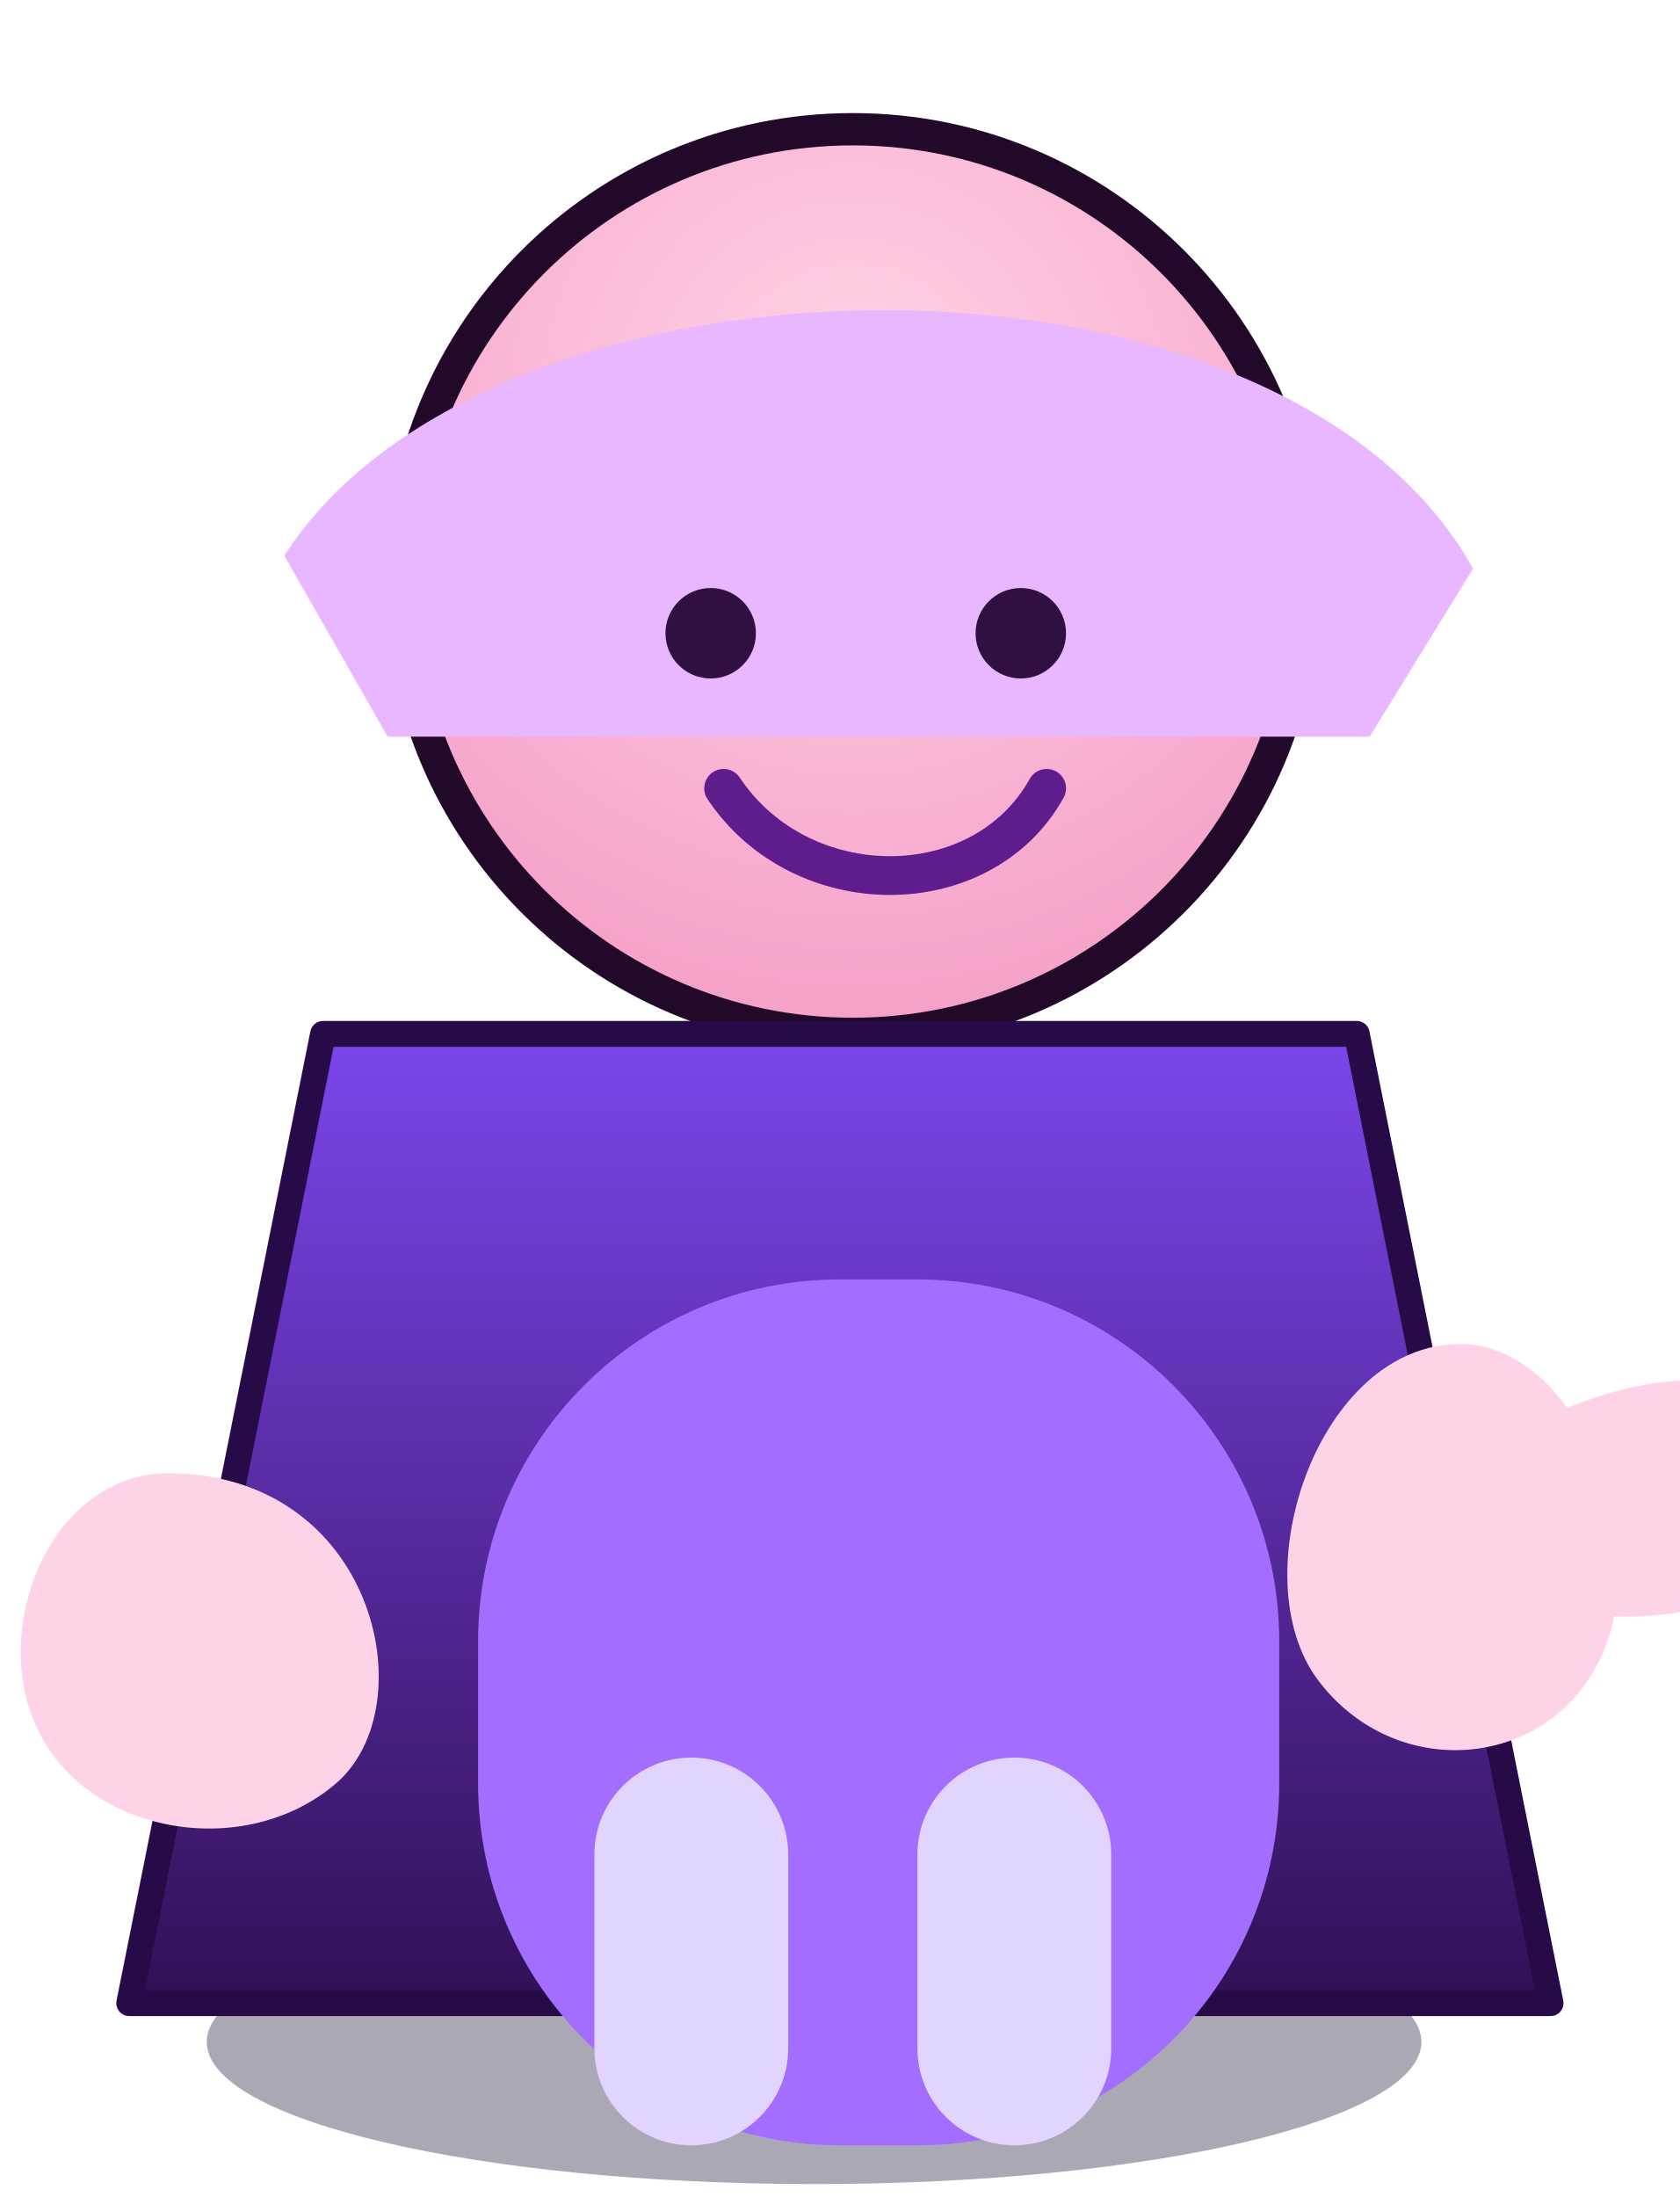
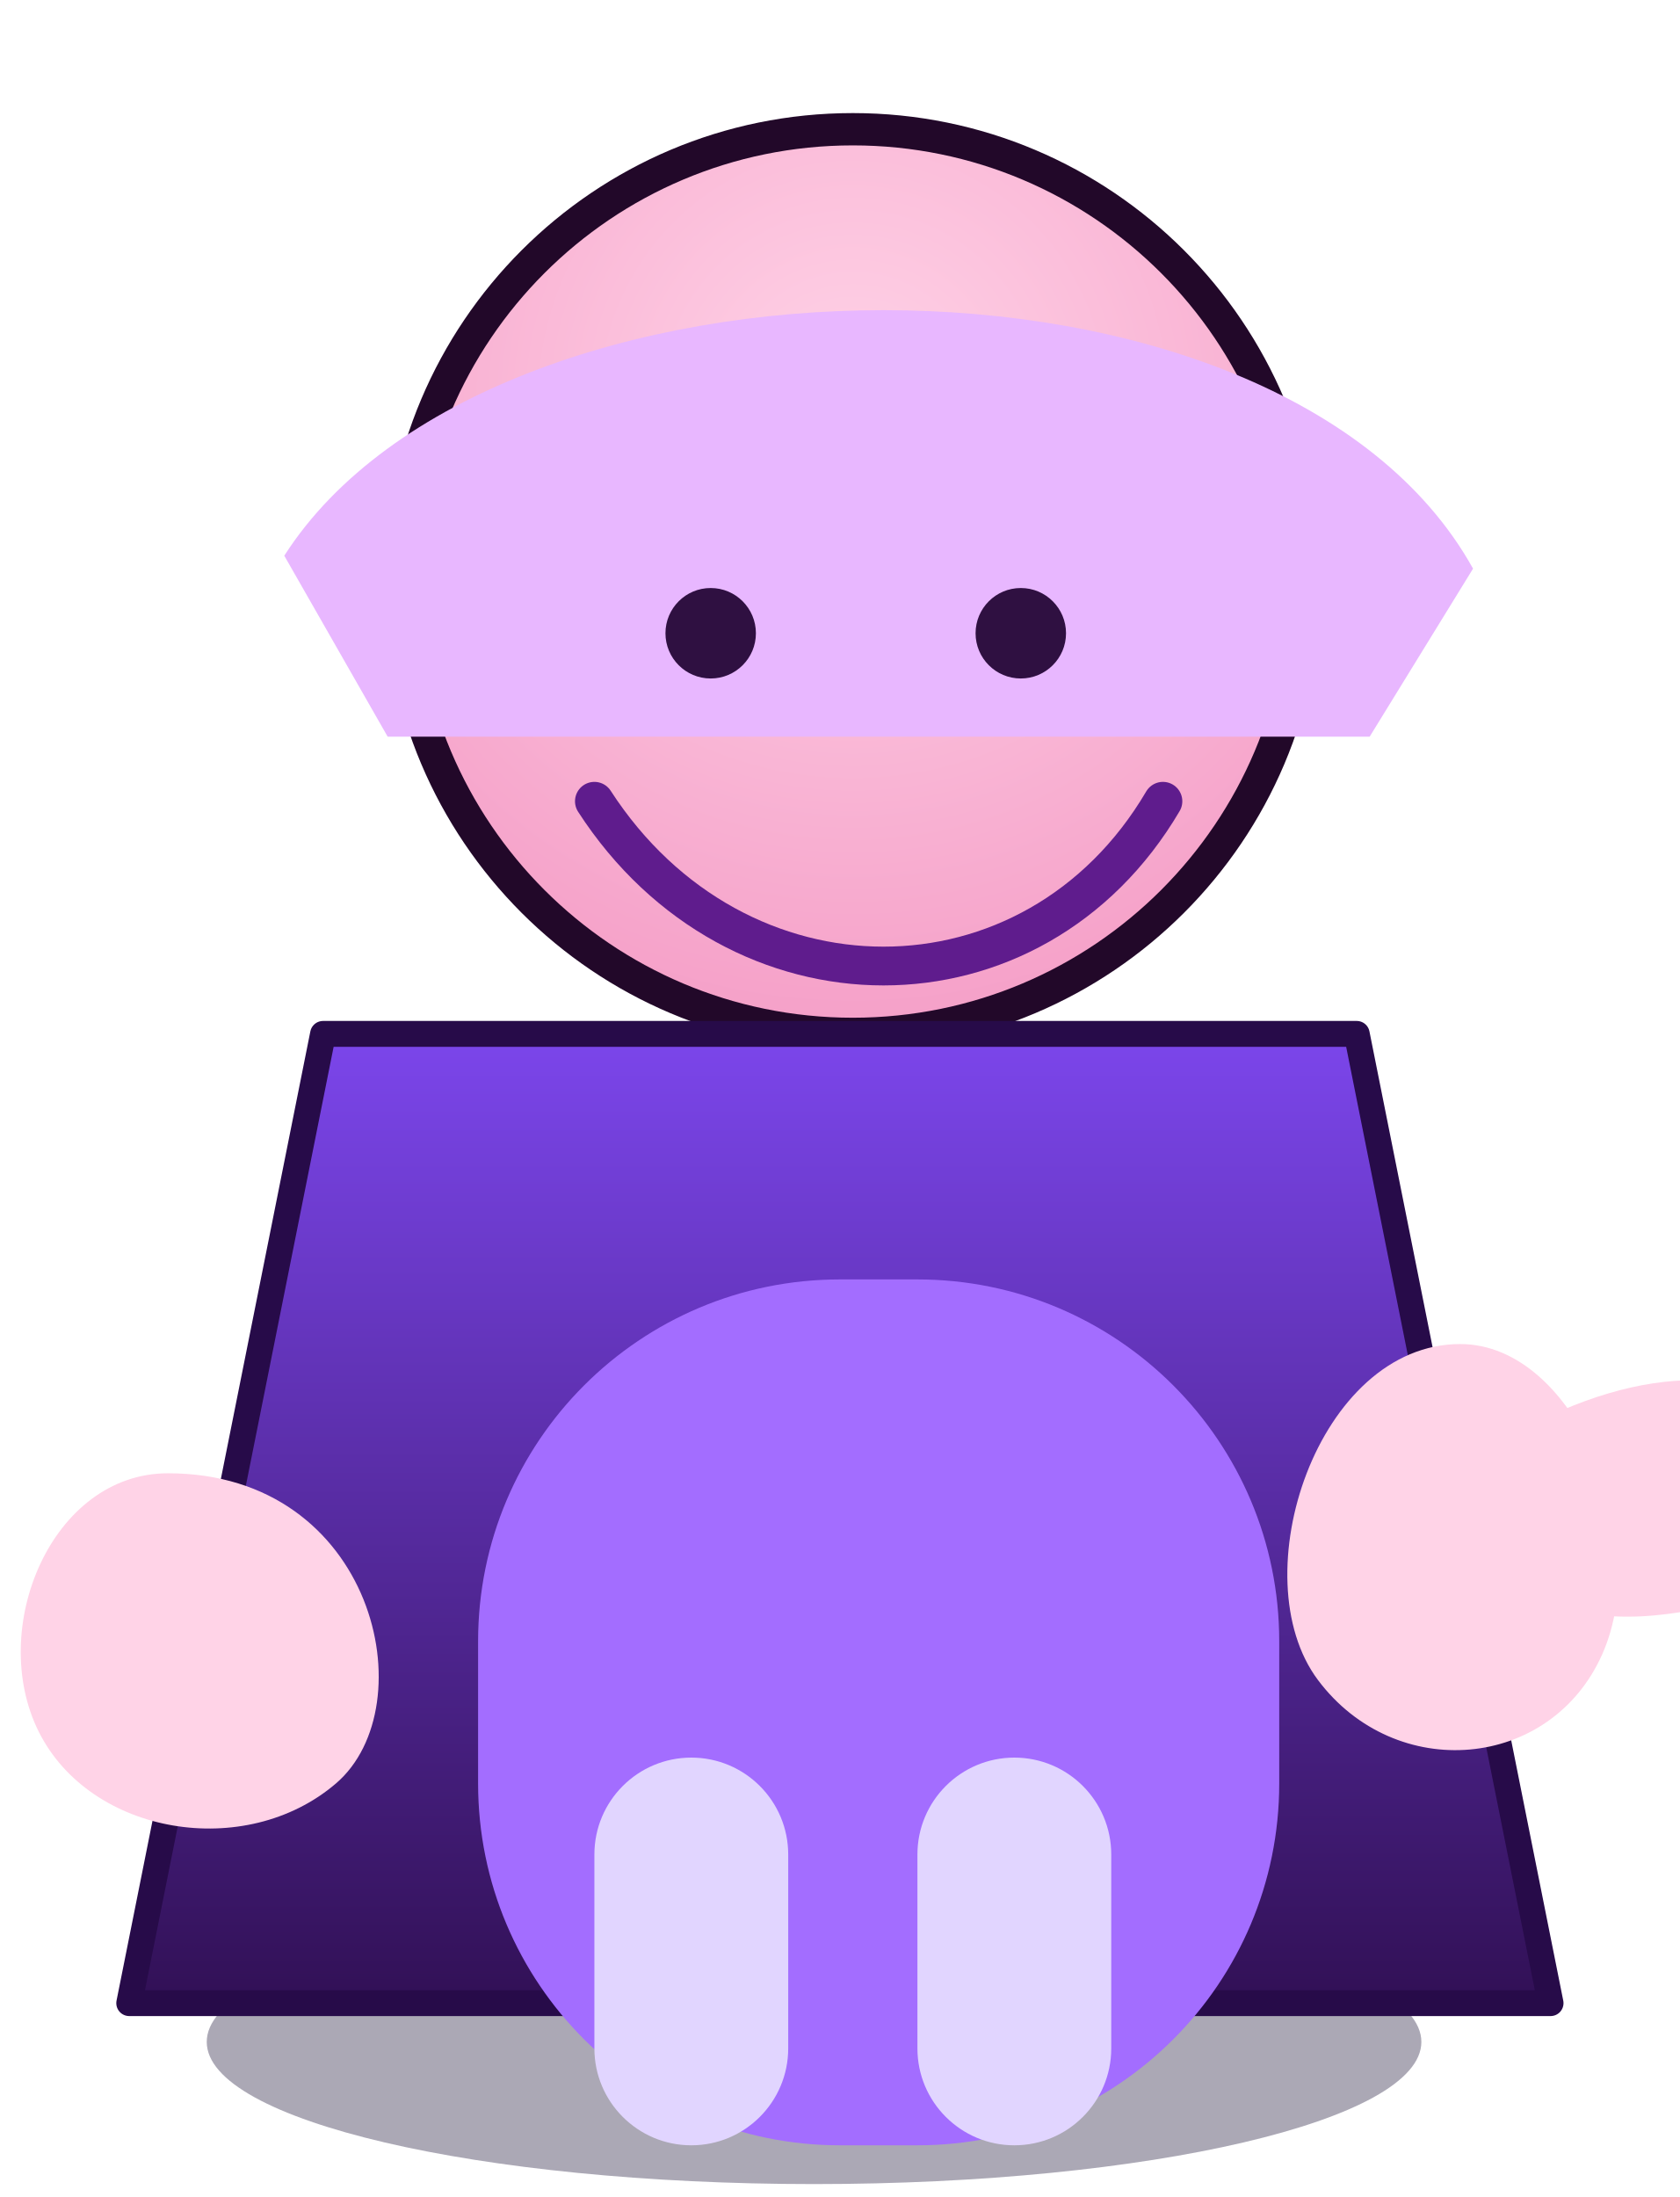
<svg xmlns="http://www.w3.org/2000/svg" width="260" height="340" viewBox="0 0 260 340">
  <defs>
    <linearGradient id="nova-t-suit" x1="0%" y1="0%" x2="0%" y2="100%">
      <stop offset="0%" stop-color="#7c46ec" />
      <stop offset="100%" stop-color="#311055" />
    </linearGradient>
    <radialGradient id="nova-t-skin" cx="50%" cy="30%" r="70%">
      <stop offset="0%" stop-color="#ffd3e7" />
      <stop offset="100%" stop-color="#f5a0c8" />
    </radialGradient>
  </defs>
  <rect width="260" height="340" fill="none" />
  <ellipse cx="126" cy="316" rx="94" ry="22" fill="#0d052c" opacity="0.35" />
  <circle cx="132" cy="90" r="70" fill="url(#nova-t-skin)" stroke="#220829" stroke-width="5" />
  <path d="M44 86c32-50 154-52 184 2l-16 26H60z" fill="#e8b7ff" />
  <circle cx="110" cy="98" r="7" fill="#2f1041" />
  <circle cx="158" cy="98" r="7" fill="#2f1041" />
-   <path d="M112 122c12 18 40 18 50 0" stroke="#5f1c8d" stroke-width="6" fill="none" stroke-linecap="round" />
+   <path d="M92 124c22 34 68 34 88 0" stroke="#5f1c8d" stroke-width="6" fill="none" stroke-linecap="round" />
  <path d="M50 160h160l30 150H20z" fill="url(#nova-t-suit)" stroke="#270b49" stroke-width="4" stroke-linejoin="round" />
  <rect x="74" y="198" width="124" height="134" rx="56" fill="#a36dff" />
  <path d="M26 228c-18 0-28 24-20 40s32 20 46 8 6-48-26-48z" fill="#ffd3e7" />
  <path d="M226 208c18 0 30 30 22 48s-32 20-44 4 0-52 22-52z" fill="#ffd3e7" />
  <rect x="92" y="272" width="30" height="60" rx="15" fill="#e1d5ff" />
  <rect x="142" y="272" width="30" height="60" rx="15" fill="#e1d5ff" />
  <path d="M238 220c20-10 38-8 44 4s-4 24-26 26-34-12-18-30z" fill="#ffd3e7" />
  <path d="M22 246c-14-6-18 4-14 18s24 18 32 8 4-22-18-26z" fill="#ffd3e7" />
</svg>
